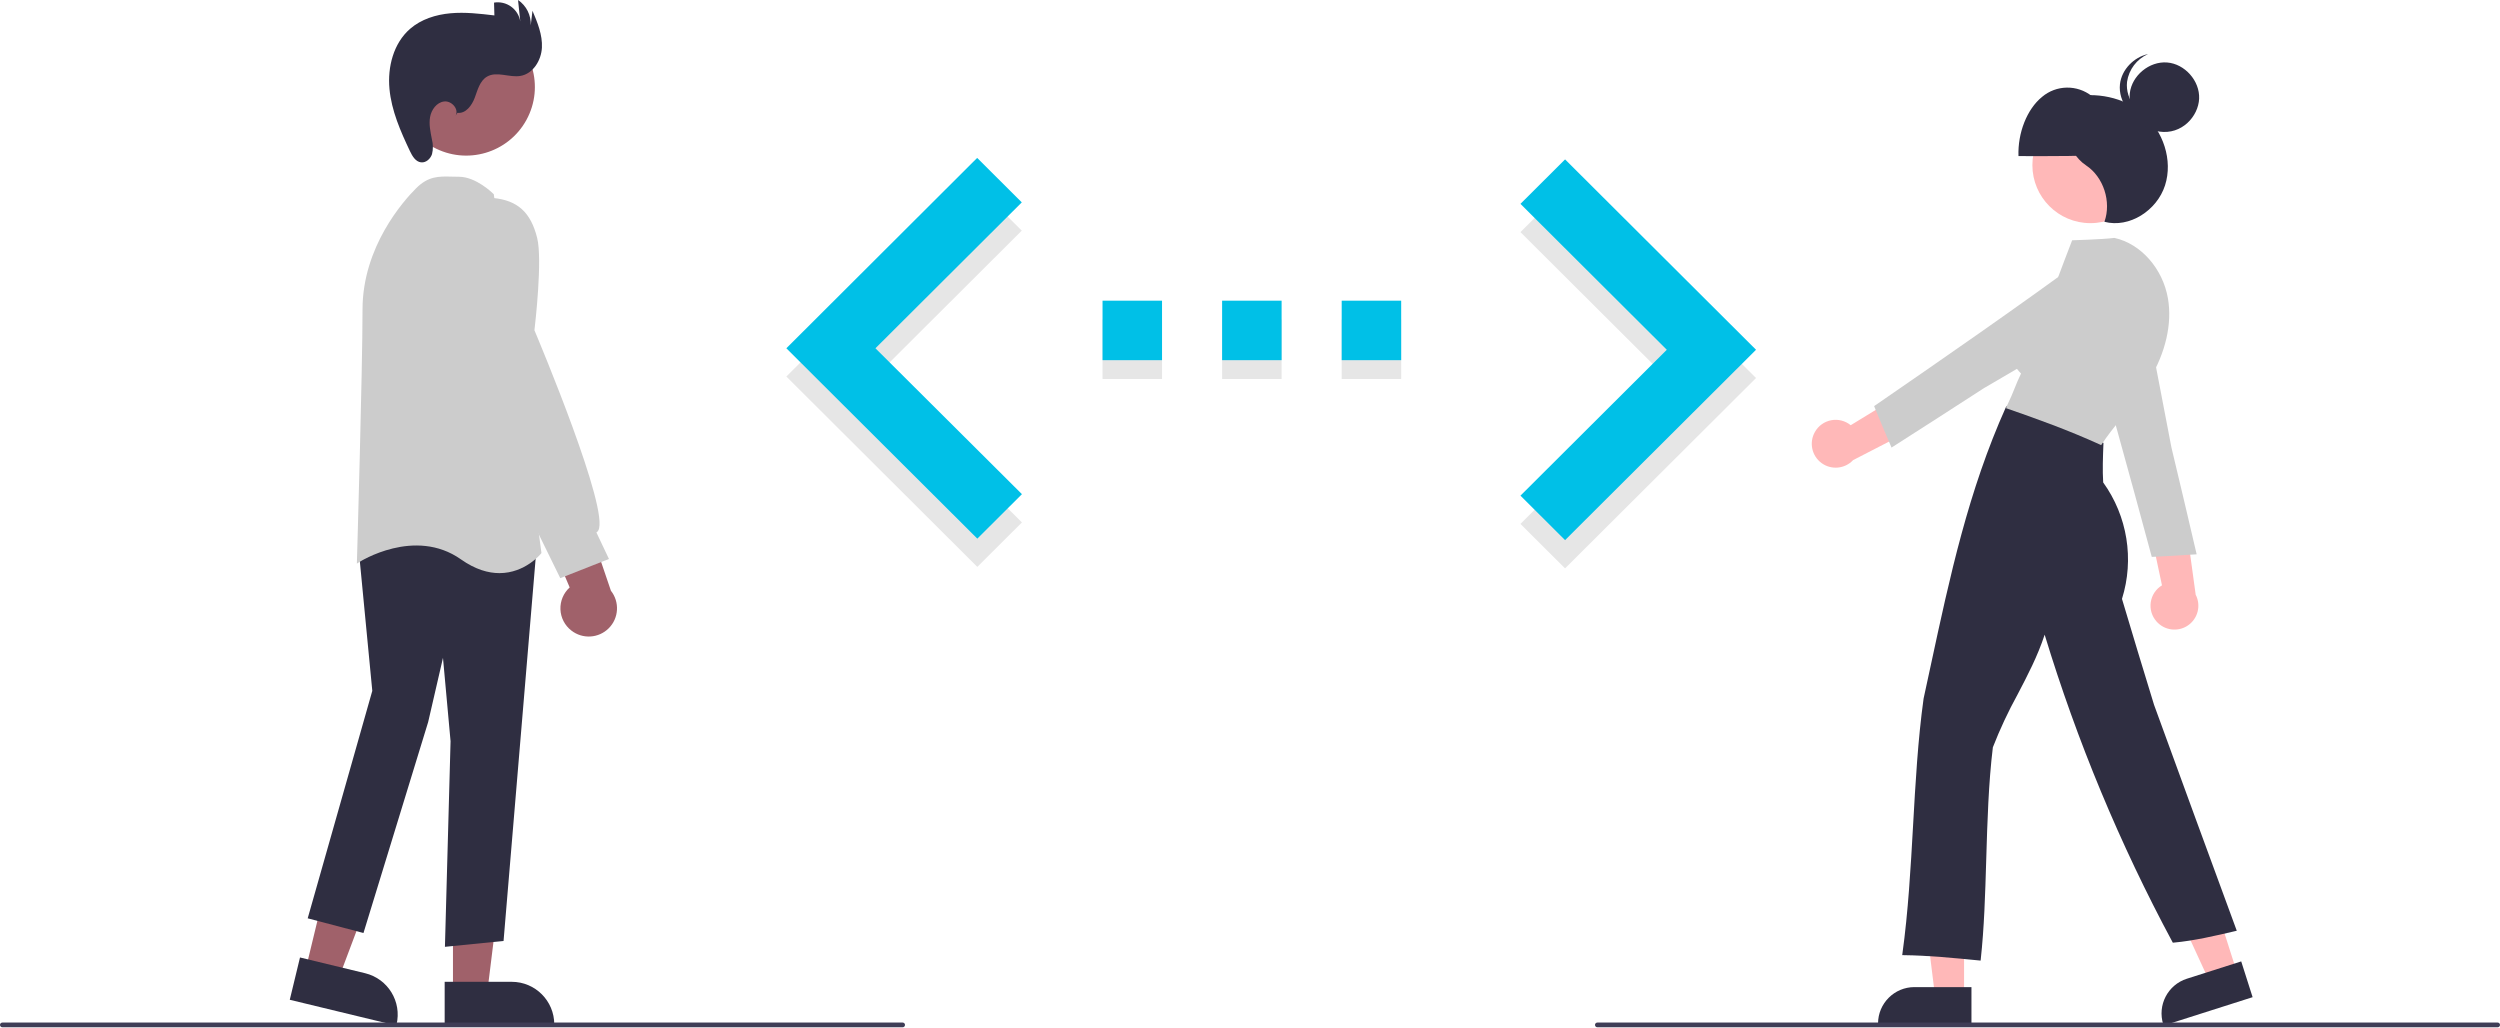
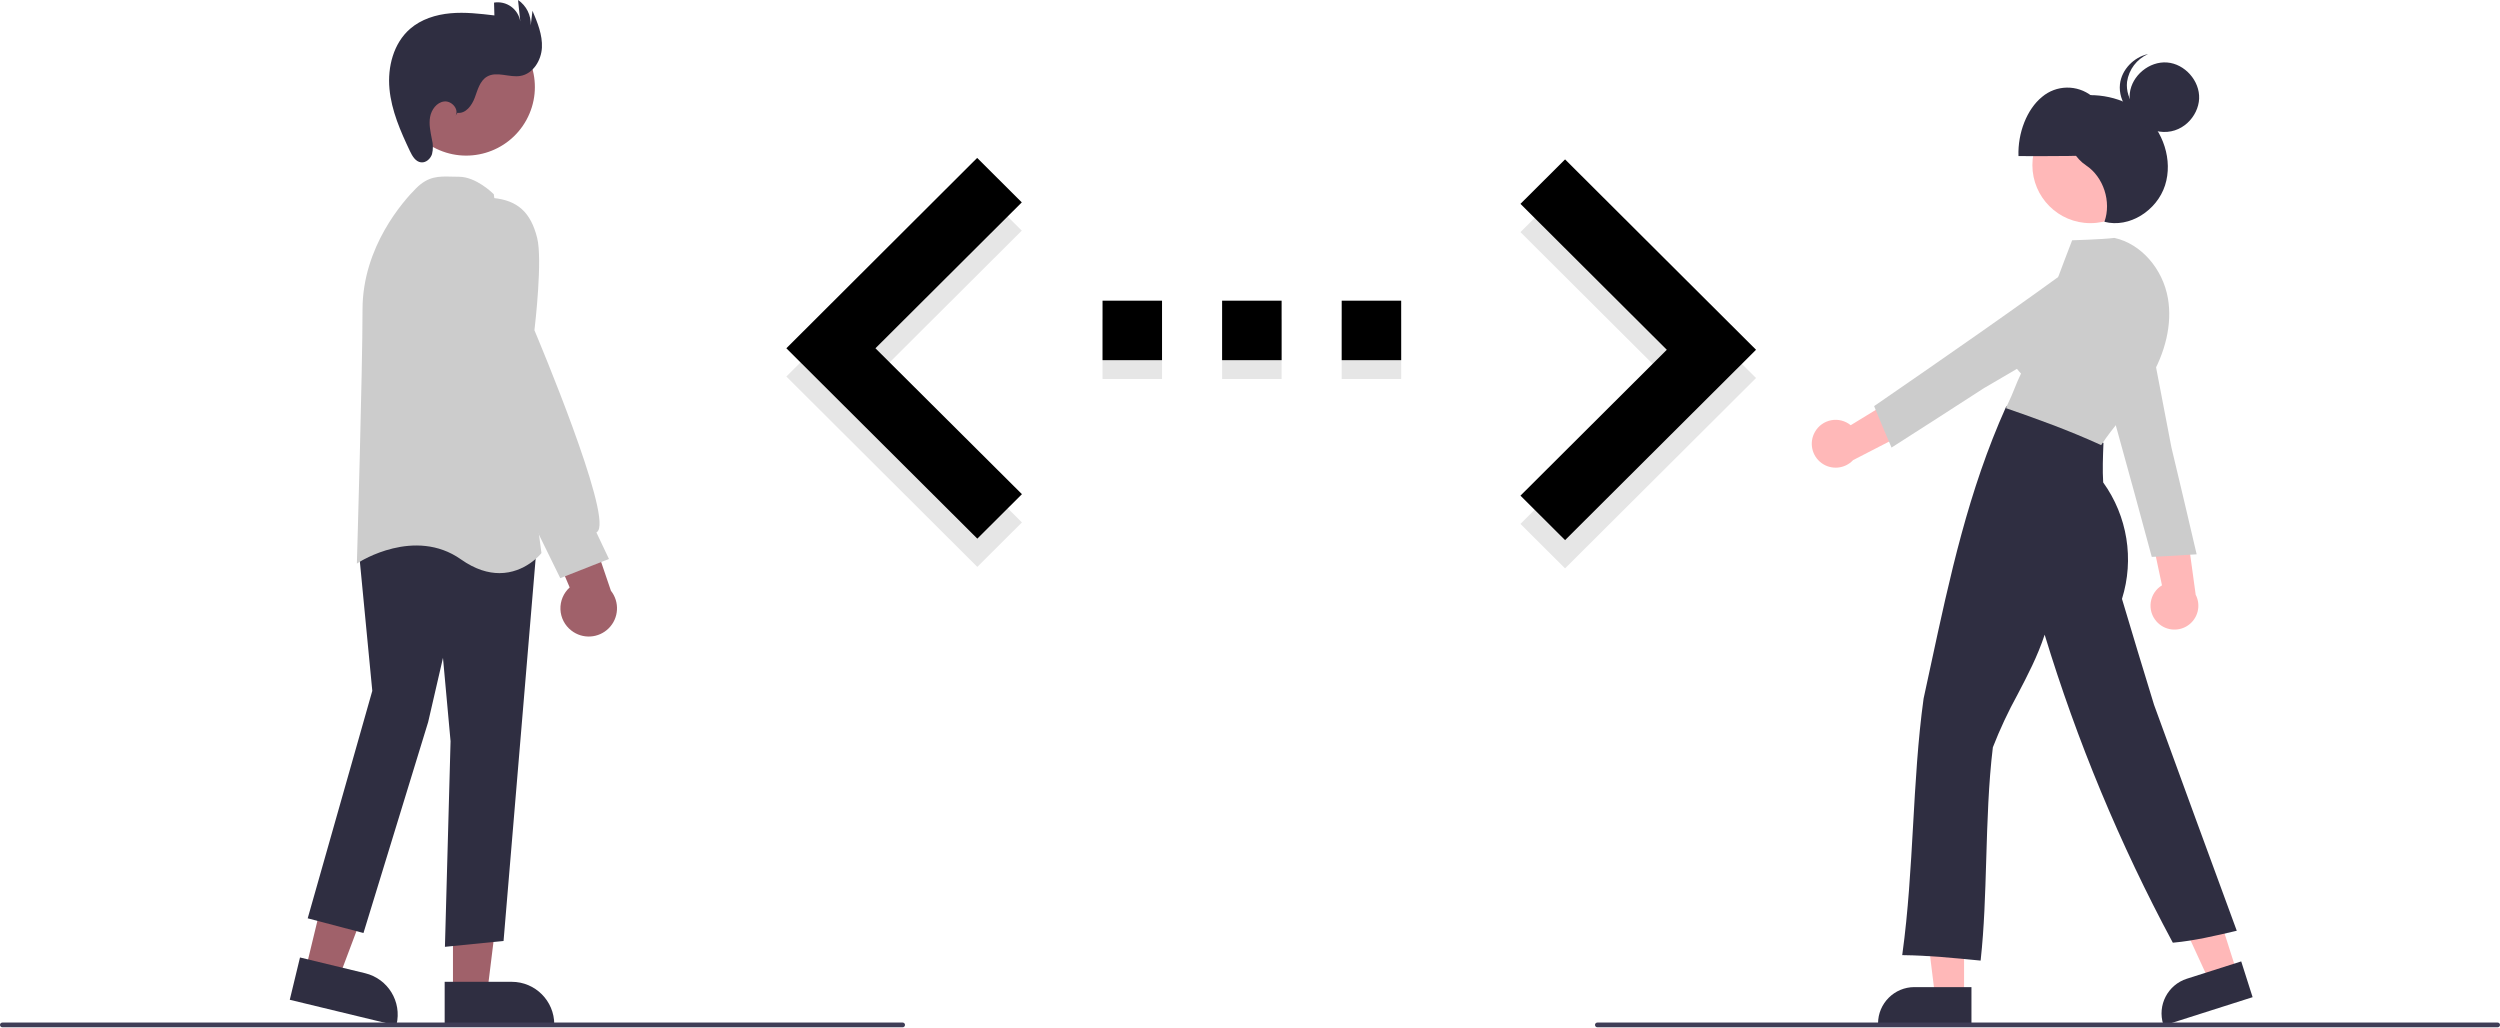
<svg xmlns="http://www.w3.org/2000/svg" id="f9ae55aa-a8fc-493f-a8cf-427e7f8bb0a0" data-name="Layer 1" width="1058" height="434.745" viewBox="0 0 1058 434.745">
  <polygon points="643.457 221.721 705.39 159.977 643.457 98.233 662.339 79.414 743.154 159.977 662.339 240.54 643.457 221.721 643.457 221.721" fill="#e6e6e6" style="isolation:isolate" />
  <rect x="466.595" y="135.207" width="25.176" height="25.176" fill="#e6e6e6" style="isolation:isolate" />
  <rect x="567.803" y="135.207" width="25.176" height="25.176" fill="#e6e6e6" style="isolation:isolate" />
  <rect x="517.199" y="135.207" width="25.176" height="25.176" fill="#e6e6e6" style="isolation:isolate" />
  <polygon points="432.482 221.092 370.486 159.348 432.419 97.604 413.537 78.785 332.785 159.348 413.6 239.911 432.482 221.092" fill="#e6e6e6" style="isolation:isolate" />
-   <polygon points="643.457 209.763 705.39 148.019 643.457 86.274 662.339 67.455 743.154 148.019 662.339 228.582 643.457 209.763 643.457 209.763" fill="#00c0e7" />
-   <path d="M537.595,385.051h25.176v-25.176H537.595Zm126.384-25.176h-25.176v25.176h25.176Zm-75.78,25.176h25.176v-25.176h-25.176Z" transform="translate(-71 -232.6273)" fill="#00c0e7" />
-   <polygon points="432.482 209.133 370.486 147.389 432.419 85.645 413.537 66.826 332.785 147.389 413.6 227.952 432.482 209.133" fill="#00c0e7" />
+   <polygon points="643.457 209.763 705.39 148.019 643.457 86.274 662.339 67.455 743.154 148.019 662.339 228.582 643.457 209.763 643.457 209.763" />
+   <path d="M537.595,385.051h25.176v-25.176H537.595Zm126.384-25.176h-25.176v25.176h25.176Zm-75.78,25.176h25.176v-25.176h-25.176Z" transform="translate(-71 -232.6273)" />
+   <polygon points="432.482 209.133 370.486 147.389 432.419 85.645 413.537 66.826 332.785 147.389 413.6 227.952 432.482 209.133" />
  <polygon points="129.305 410.449 143.399 413.856 163.248 361.117 142.447 356.088 129.305 410.449" fill="#a0616a" />
  <path d="M193.632,655.732l4.328-17.902,27.574,6.666a18.032,18.032,0,0,1,13.275,21.74l-.095.394Z" transform="translate(-71 -232.6273)" fill="#2f2e41" />
  <polygon points="191.696 420.05 206.196 420.049 213.093 364.122 191.694 364.123 191.696 420.05" fill="#a0616a" />
  <path d="M259.183,648.129l28.369-.001h.001A18.012,18.012,0,0,1,305.565,666.139v.406l-46.381.002Z" transform="translate(-71 -232.6273)" fill="#2f2e41" />
  <path d="M259.294,633.325l2.384-87.007-3.211-35.281-6.266,27.151-27.379,89.285L201.218,621.261l27.336-96.27-5.937-61.748,17.058-10.965.23.042,58.279,10.742L284.105,630.844Z" transform="translate(-71 -232.6273)" fill="#2f2e41" />
  <path d="M282.359,475.175c-4.693,0-10.182-1.512-16.292-5.825-19.551-13.798-42.863,1.045-43.096,1.195l-.947.616.033-1.128c.024-.804,2.365-80.712,2.365-106.425,0-26.565,17.332-45.962,22.644-51.274,5.214-5.215,9.601-5.099,15.155-4.955.957.024,1.954.051,3.004.051,7.258,0,14.314,6.973,14.61,7.269l.142.142.026.199,20.139,151.631-.154.195C299.895,466.986,293.282,475.175,282.359,475.175Z" transform="translate(-71 -232.6273)" fill="#ccc" />
  <circle cx="268.308" cy="269.431" r="29.048" transform="translate(-167.8019 142.9959) rotate(-61.3368)" fill="#a0616a" />
  <path d="M312.775,499.454a11.893,11.893,0,0,1-.69-18.223L295.589,442.32l21.599,3.975,12.354,36.341a11.957,11.957,0,0,1-16.767,16.818Z" transform="translate(-71 -232.6273)" fill="#a0616a" />
  <path d="M308.103,477.304l-29.807-60.807-13.07-45.766.01-39.758c.029-.157,3.102-15.622,14.49-14.553,10.327,1,15.888,6.05,18.597,16.884,2.301,9.204-.846,36.51-1.151,39.086,1.998,4.738,31.976,76.164,27.013,84.766a2.184,2.184,0,0,1-.785.813l5.312,11.215Z" transform="translate(-71 -232.6273)" fill="#ccc" />
  <path d="M264.593,280.374c3.482.453,6.109-3.11,7.327-6.403s2.147-7.128,5.174-8.907c4.136-2.43,9.428.493,14.158-.309,5.342-.906,8.815-6.567,9.087-11.978s-1.881-10.615-3.994-15.604l-.738,6.2a12.295,12.295,0,0,0-5.373-10.747l.951,9.098a9.656,9.656,0,0,0-11.108-7.99l.15,5.421c-6.17-.734-12.393-1.468-18.581-.909s-12.419,2.517-17.109,6.592c-7.015,6.096-9.577,16.133-8.717,25.387s4.68,17.947,8.661,26.345c1.002,2.113,2.387,4.497,4.71,4.766,2.087.242,3.997-1.503,4.645-3.501a12.69,12.69,0,0,0-.056-6.234c-.587-3.119-1.327-6.307-.775-9.433s2.8-6.214,5.951-6.597,6.375,3.218,4.86,6.007Z" transform="translate(-71 -232.6273)" fill="#2f2e41" />
  <path d="M983.591,495.58a10.056,10.056,0,0,1,2.359-15.238l-7.434-34.953,17.29,6.774,4.409,32.153a10.11,10.11,0,0,1-16.623,11.263Z" transform="translate(-71 -232.6273)" fill="#ffb8b8" />
  <path d="M981.628,468.308l-.093-.343c-9.347-34.571-19.008-70.308-30.804-109.219l-.077-.255.26-.152c6.575-3.837,16.457-3.581,22.986.594a17.15,17.15,0,0,1,7.444,18.191l8.603,44.857c3.498,14.663,7.118,29.84,10.577,44.806l.098.424-.536.034c-6.299.401-12.807.815-18.021,1.044Z" transform="translate(-71 -232.6273)" fill="#ccc" />
  <polygon points="831.194 421.744 818.934 421.744 813.1 374.457 831.194 374.457 831.194 421.744" fill="#ffb8b8" />
  <path d="M905.321,666.256H865.79v-.5a15.404,15.404,0,0,1,15.387-15.387h24.144Z" transform="translate(-71 -232.6273)" fill="#2f2e41" />
  <polygon points="946.719 411.631 935.037 415.353 915.121 372.069 932.362 366.575 946.719 411.631" fill="#ffb8b8" />
  <path d="M986.641,666.634l-.152-.477a15.404,15.404,0,0,1,9.989-19.332l23.004-7.33,4.823,15.137Z" transform="translate(-71 -232.6273)" fill="#2f2e41" />
  <circle cx="884.667" cy="69.876" r="24.561" fill="#ffb8b8" />
  <path d="M966.694,297.952c.14-9.906-4.006-19.717-10.417-24.65a16.649,16.649,0,0,0-21.132.373c-6.311,5.157-10.263,15.112-9.928,25.009C939.358,298.725,953.499,298.765,966.694,297.952Z" transform="translate(-71 -232.6273)" fill="#2f2e41" />
  <path d="M909.193,639.15l-.492-.048c-10.666-1.047-21.695-2.128-32.118-2.252l-.567-.007.077-.562c2.469-17.886,3.516-36.479,4.529-54.462 1-17.756,2.033-36.116,4.441-53.553,1.019-4.669,2.011-9.283,3-13.88,8.186-38.043,15.917-73.977,31.877-109.546l.151-.336.365.044c14.974,1.812,29.363,7.275,40.515,15.383l.216.157-.011.267c-.215,5.525-.438,11.236-.108,16.439a55.797,55.797,0,0,1,7.954,49.283c4.391,14.675,8.931,29.845,13.563,44.81,11.249,30.838,22.888,62.751,34.82,95.101l.196.53-.551.129c-8.585,2.016-17.44,4.094-26.177,4.9l-.33.03-.157-.292A712.851,712.851,0,0,1,936.3,501.23c-2.981,9.092-7.276,17.299-11.437,25.249A189.022,189.022,0,0,0,914.381,548.881c-1.842,15.121-2.33,31.504-2.802,47.347-.447,14.979-.868,29.128-2.331,42.432Z" transform="translate(-71 -232.6273)" fill="#2f2e41" />
  <path d="M947.282,273.756c10.646-2.294,22.422-.112,30.783,7.071s12.606,19.609,9.172,30.266-15.096,18.155-25.64,15.403c3.02-8.512-.379-18.963-7.762-23.867C945.078,296.815,942.668,282.933,947.282,273.756Z" transform="translate(-71 -232.6273)" fill="#2f2e41" />
  <path d="M960.207,420.999l-.389-.177c-13.581-6.196-26.898-10.951-39.376-15.289l-.383-.083-.001-1.109.248.086c.052-.115.111-.246.17-.376.17-.377.287-.634.386-.804l-.003-.001c1.04-2.12,1.867-4.168,2.667-6.149.825-2.044,1.677-4.155,2.778-6.389a19.356,19.356,0,0,1-4.276-20.829c2.756-6.533,9.784-11.621,17.168-12.465,2.706-7.449,8.735-23.1,8.735-23.1s12.678-.348,17.777-.995l.086-.011.084.019c11.131,2.439,20.424,12.972,22.598,25.614,1.835,10.67-.952,22.875-7.847,34.366a148.04,148.04,0,0,1-11.709,16.089c-3.106,3.884-6.04,7.552-8.476,11.246Z" transform="translate(-71 -232.6273)" fill="#ccc" />
  <path d="M984.292,290.493v0Z" transform="translate(-71 -232.6273)" fill="#2f2e41" />
  <path d="M984.791,288.311c-7.452-1.112-13.304-8.73-12.457-16.218s8.253-13.605,15.765-13.025,13.89,7.764,13.576,15.293S994.306,289.731,984.791,288.311Z" transform="translate(-71 -232.6273)" fill="#2f2e41" />
  <path d="M983.627,283.456c-7.452-1.112-13.304-8.73-12.457-16.218a15.241,15.241,0,0,1,8.882-11.734c-6.01,1.315-11.182,6.552-11.882,12.734-.847,7.487,5.004,15.105,12.457,16.218a14.208,14.208,0,0,0,8.172-1.143A14.504,14.504,0,0,1,983.627,283.456Z" transform="translate(-71 -232.6273)" fill="#2f2e41" />
  <path d="M839.069,415.433a10.056,10.056,0,0,1,15.153-2.853l30.479-18.655-.626,18.559-28.847,14.87a10.11,10.11,0,0,1-16.158-11.921Z" transform="translate(-71 -232.6273)" fill="#ffb8b8" />
  <path d="M864.128,404.495l.293-.202c29.481-20.331,59.957-41.348,92.715-65.434l.215-.158.23.195c5.808,4.921,8.86,14.323,7.099,21.87A17.15,17.15,0,0,1,950.008,373.846l-39.428,23.057c-12.66,8.183-25.764,16.653-38.721,24.902l-.367.234-.211-.494c-2.477-5.806-5.036-11.804-6.988-16.644Z" transform="translate(-71 -232.6273)" fill="#ccc" />
  <path d="M453,667.373H72a1,1,0,0,1,0-2H453a1,1,0,1,1,0,2Z" transform="translate(-71 -232.6273)" fill="#3f3d56" />
  <path d="M1128,667.373H747a1,1,0,0,1,0-2h381a1,1,0,0,1,0,2Z" transform="translate(-71 -232.6273)" fill="#3f3d56" />
</svg>
